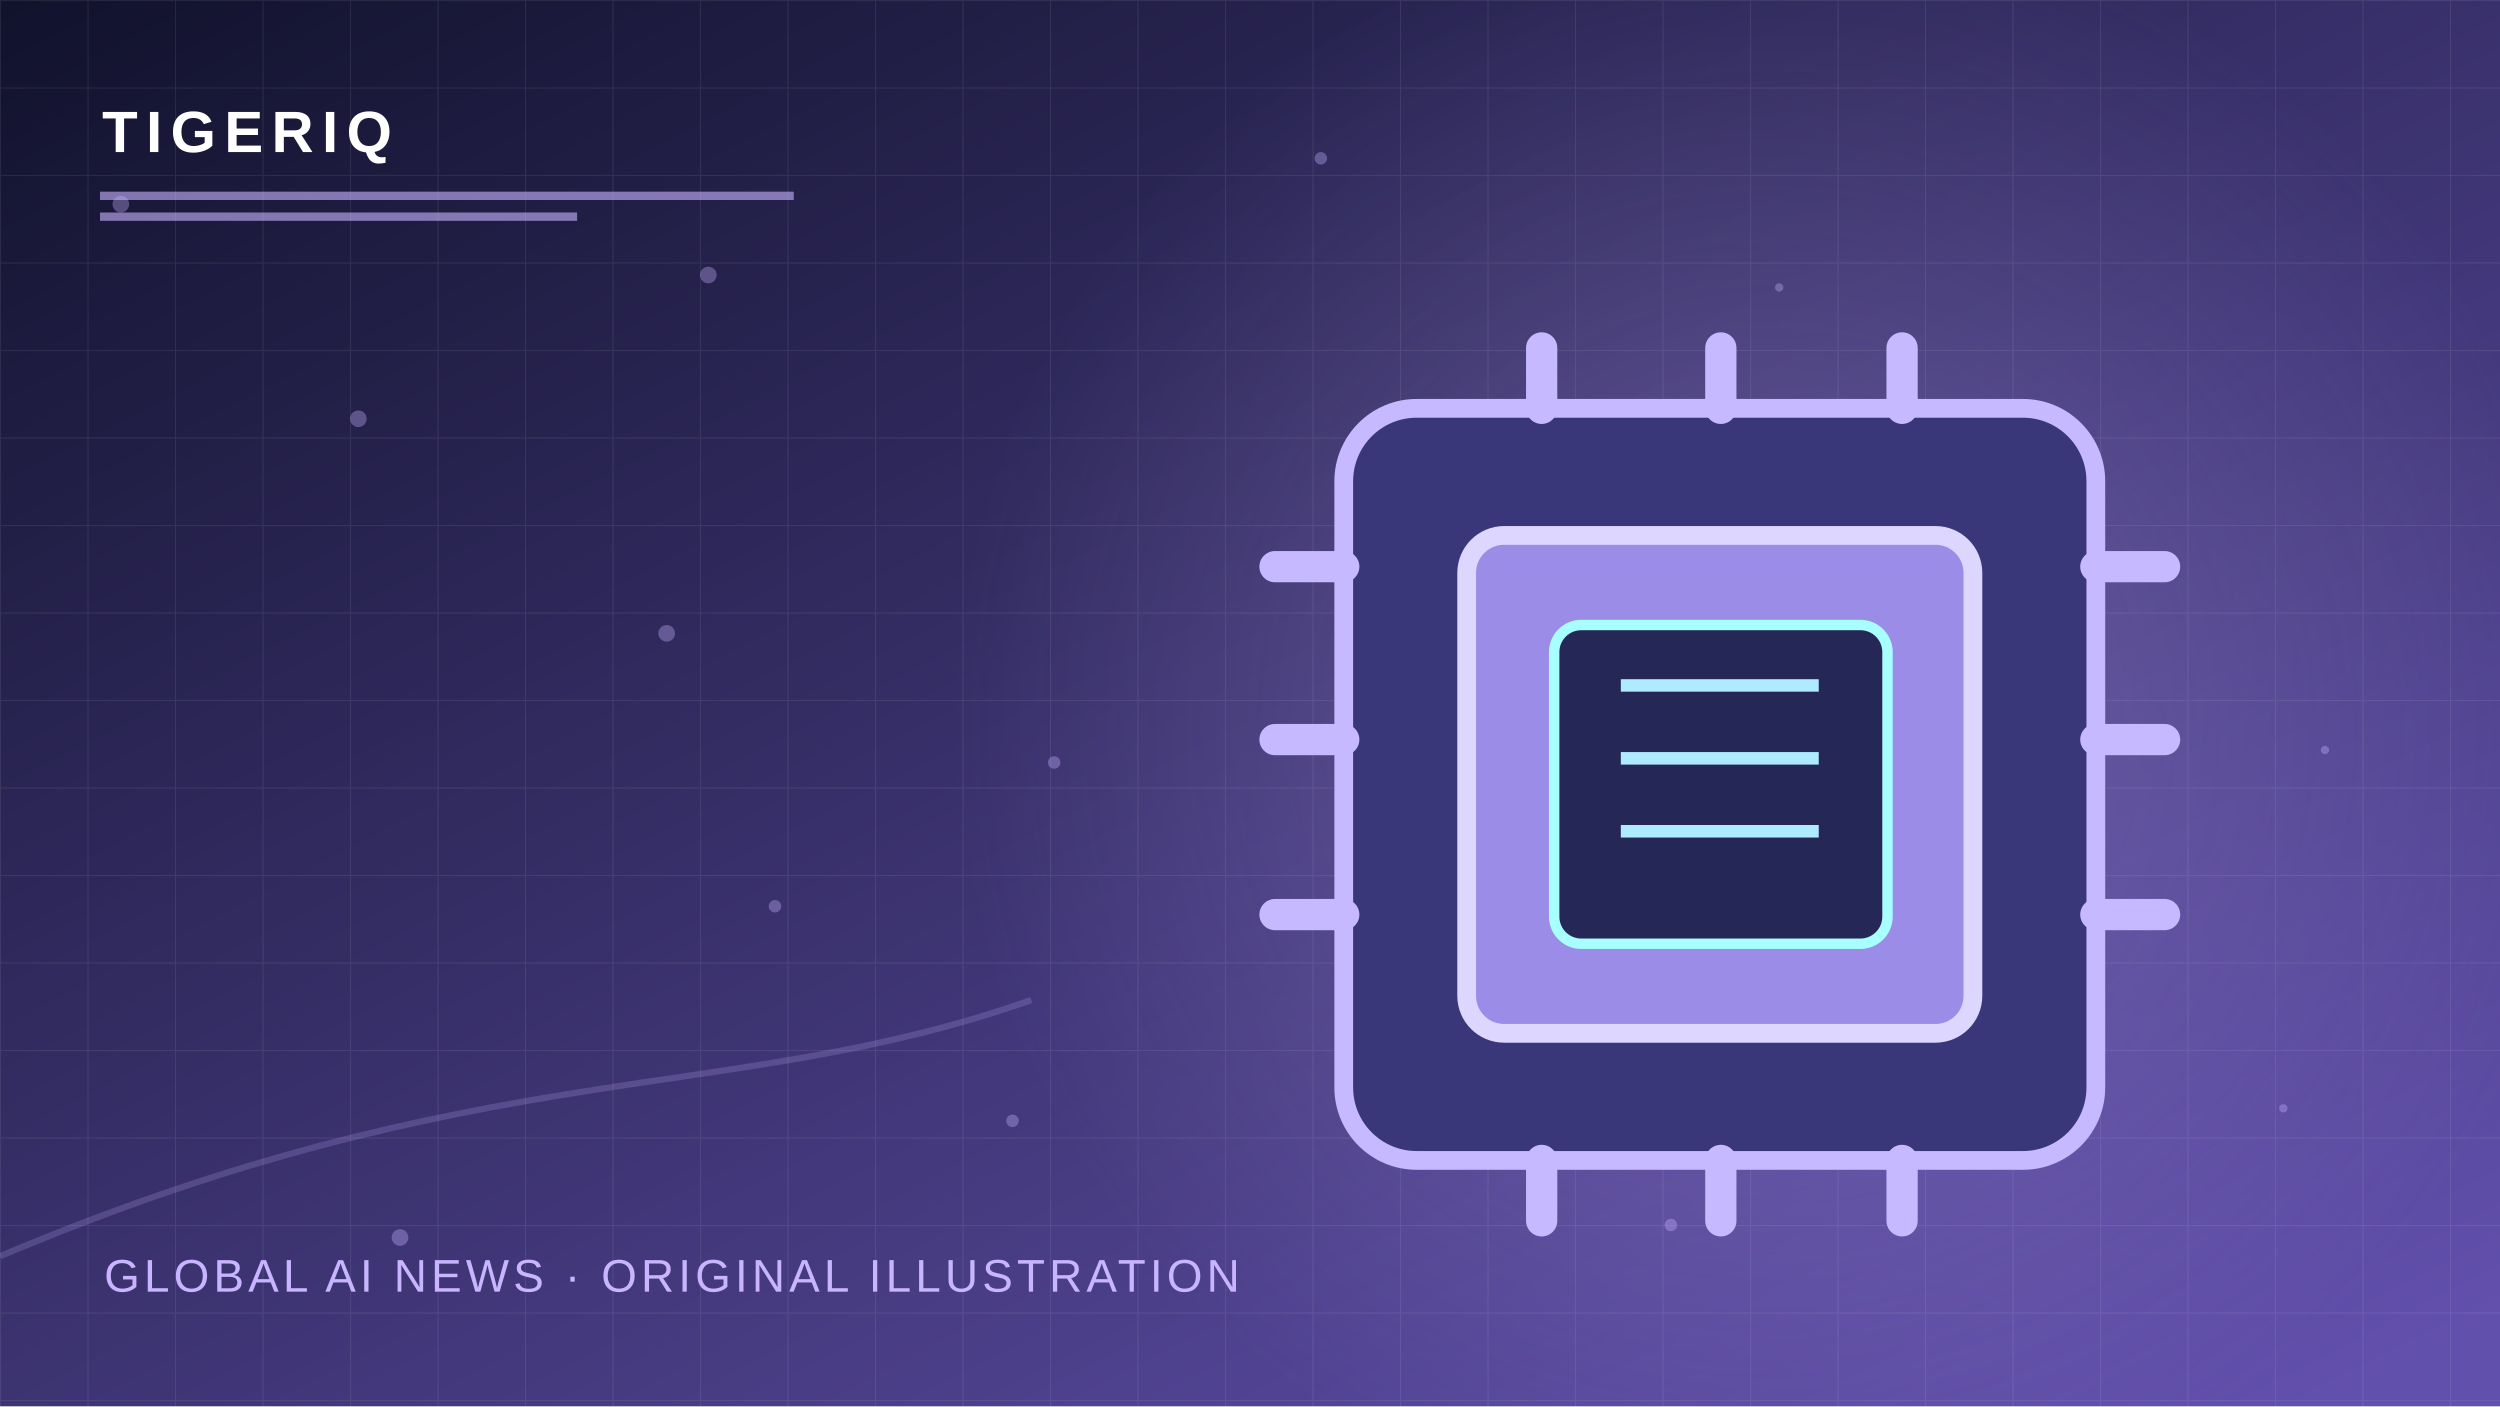
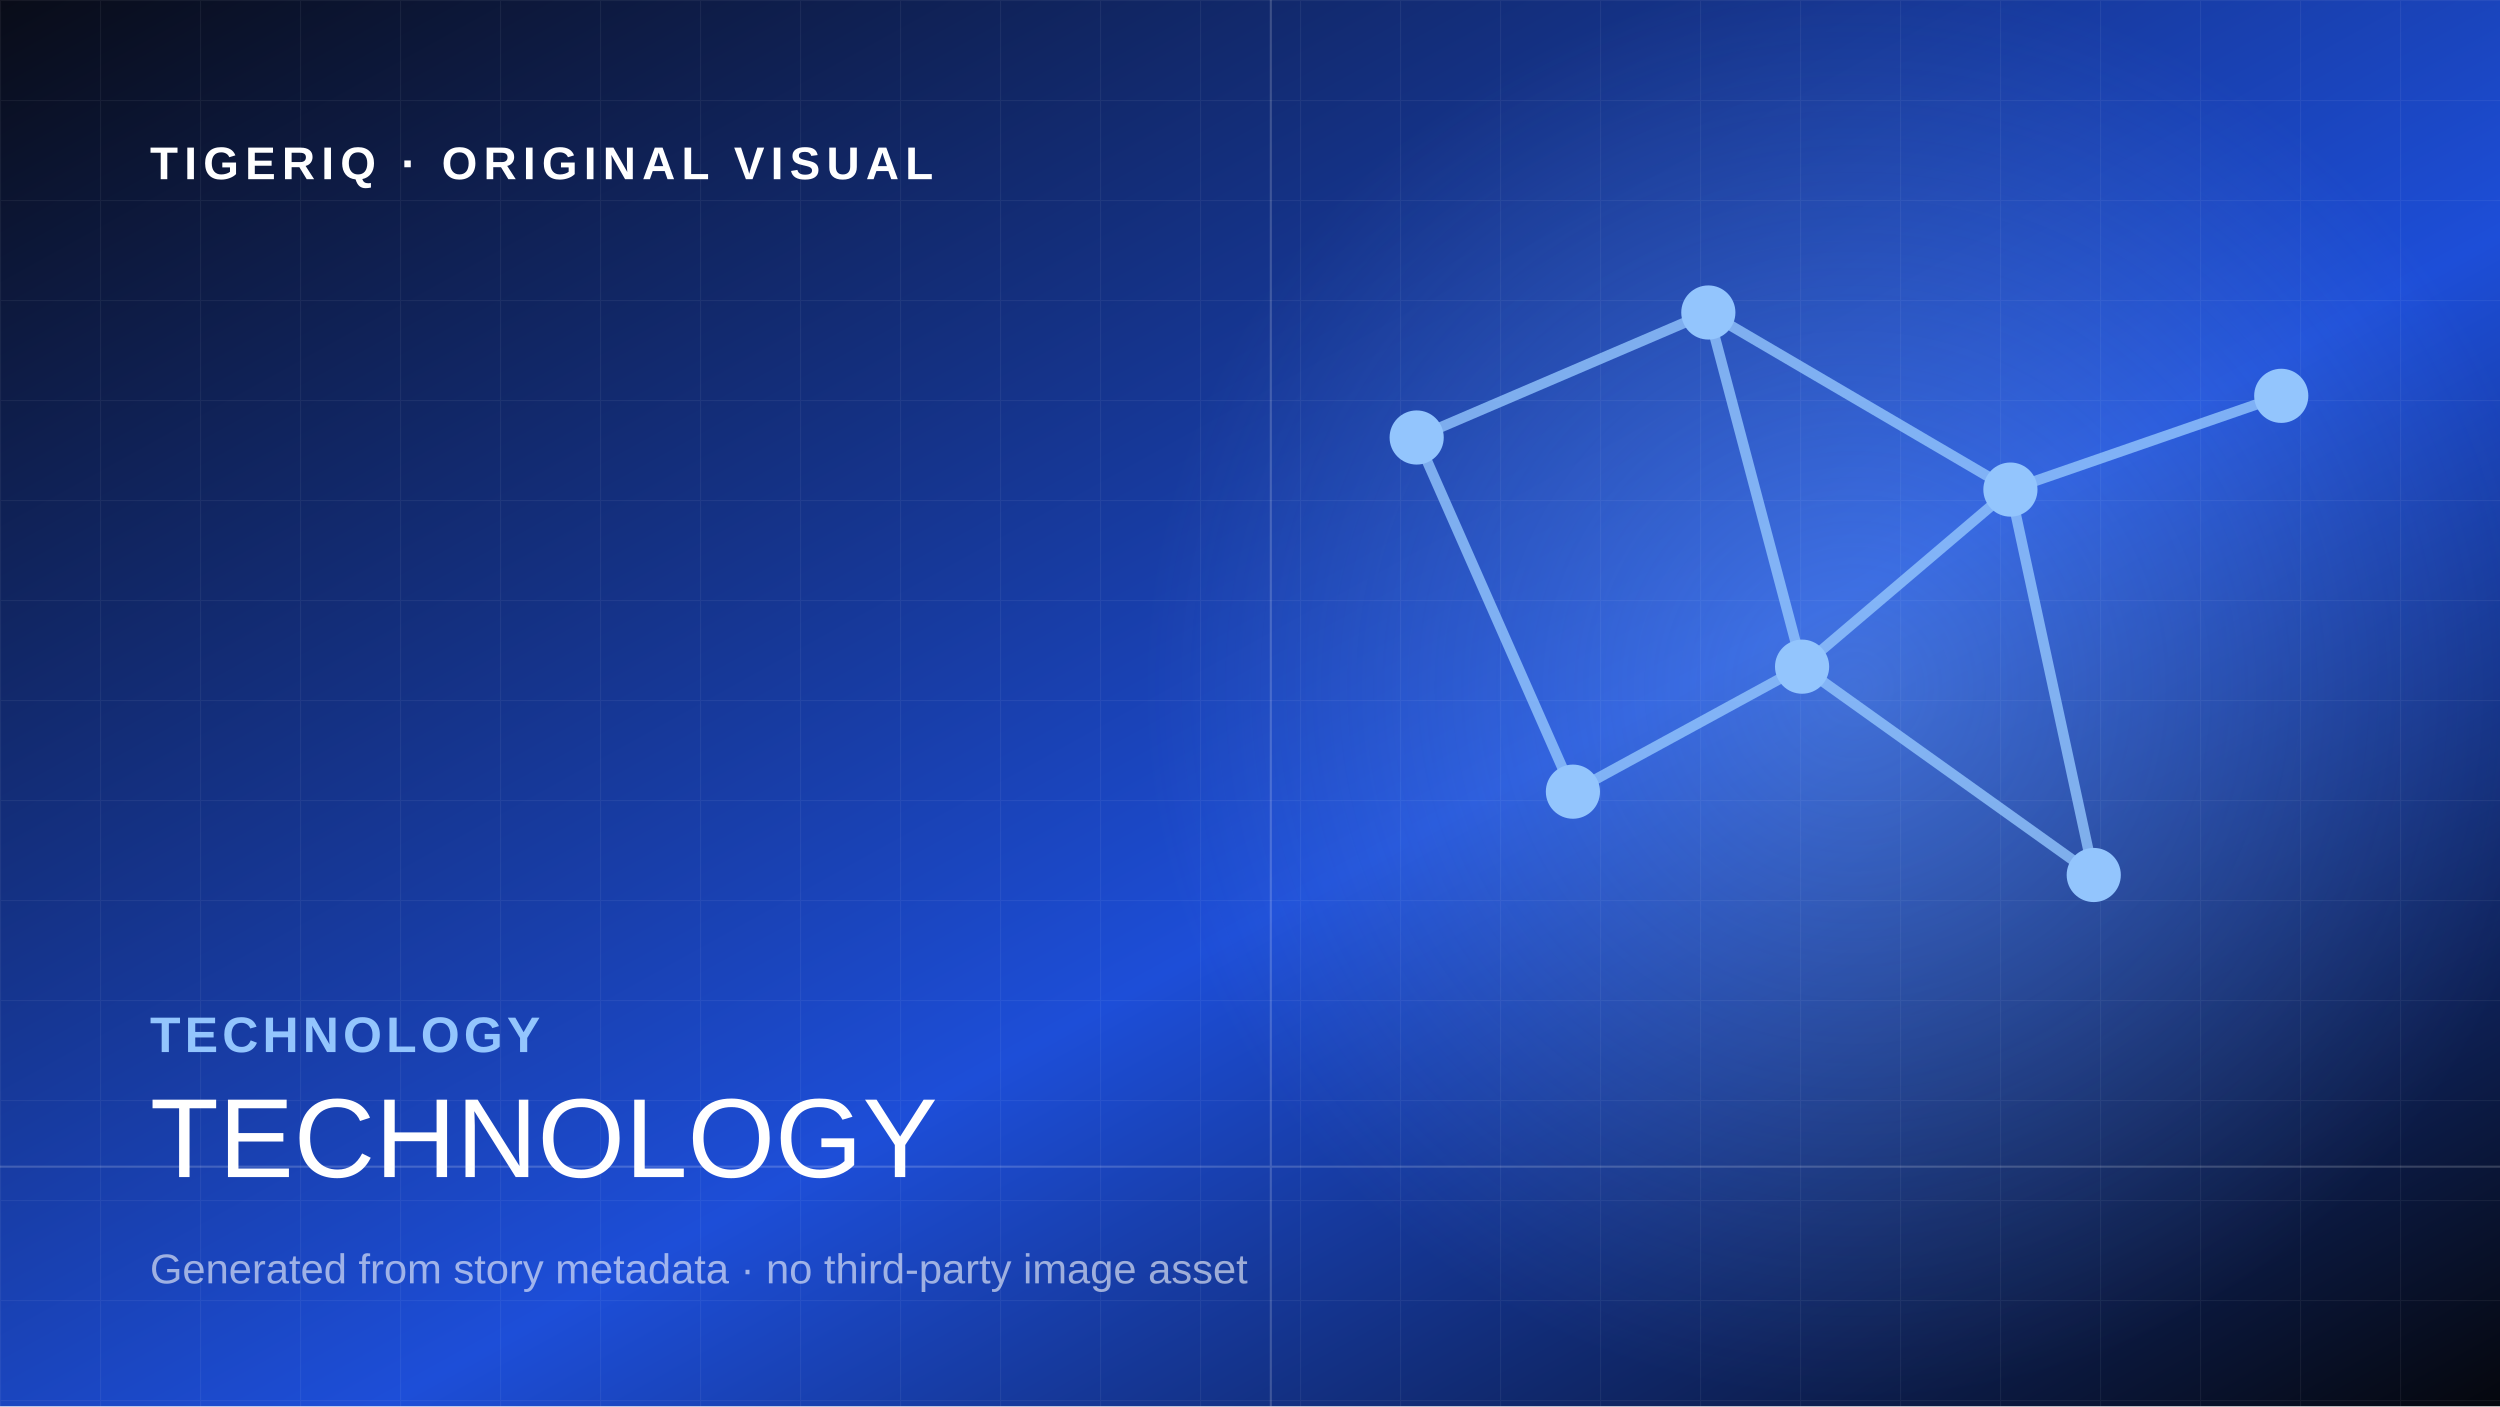
- <svg xmlns="http://www.w3.org/2000/svg" width="1200" height="675" viewBox="0 0 1200 675" role="img" aria-labelledby="title desc" data-topic="chip">
+ <svg xmlns="http://www.w3.org/2000/svg" width="1200" height="675" viewBox="0 0 1200 675" role="img" aria-label="TECHNOLOGY">
  <defs>
-     <linearGradient id="b" x2=".93" y2="1">
-       <stop stop-color="#11122c" />
-       <stop offset="1" stop-color="#6250ad" />
+     <linearGradient id="bg" x1="0" y1="0" x2="1" y2="1">
+       <stop stop-color="#090c18" />
+       <stop offset=".58" stop-color="#1d4ed8" />
+       <stop offset="1" stop-color="#05070d" />
    </linearGradient>
-     <radialGradient id="h">
-       <stop stop-color="#c9b4ff" stop-opacity=".3" />
-       <stop offset="1" stop-color="#c9b4ff" stop-opacity="0" />
+     <radialGradient id="glow">
+       <stop stop-color="#93c5fd" stop-opacity=".32" />
+       <stop offset="1" stop-color="#93c5fd" stop-opacity="0" />
    </radialGradient>
-     <pattern id="g" width="42" height="42" patternUnits="userSpaceOnUse">
-       <path d="M42 0H0V42" stroke="#fff" stroke-opacity=".08" fill="none" />
+     <pattern id="grid" width="48" height="48" patternUnits="userSpaceOnUse">
+       <path d="M48 0H0v48" fill="none" stroke="#fff" stroke-opacity=".055" />
    </pattern>
  </defs>
-   <rect width="1200" height="675" fill="url(#b)" />
-   <rect width="1200" height="675" fill="url(#g)" />
-   <circle cx="850" cy="348" r="398" fill="url(#h)" />
-   <circle cx="854" cy="138" r="2" fill="#c9b4ff" opacity=".35" />
-   <circle cx="506" cy="366" r="3" fill="#c9b4ff" opacity=".35" />
-   <circle cx="192" cy="594" r="4" fill="#c9b4ff" opacity=".35" />
-   <circle cx="968" cy="241" r="2" fill="#c9b4ff" opacity=".35" />
-   <circle cx="654" cy="469" r="3" fill="#c9b4ff" opacity=".35" />
-   <circle cx="340" cy="132" r="4" fill="#c9b4ff" opacity=".35" />
-   <circle cx="1116" cy="360" r="2" fill="#c9b4ff" opacity=".35" />
-   <circle cx="802" cy="588" r="3" fill="#c9b4ff" opacity=".35" />
-   <circle cx="1000" cy="235" r="4" fill="#c9b4ff" opacity=".35" />
-   <circle cx="686" cy="463" r="2" fill="#c9b4ff" opacity=".35" />
-   <circle cx="372" cy="435" r="3" fill="#c9b4ff" opacity=".35" />
-   <circle cx="58" cy="98" r="4" fill="#c9b4ff" opacity=".35" />
-   <circle cx="834" cy="310" r="2" fill="#c9b4ff" opacity=".35" />
-   <circle cx="486" cy="538" r="3" fill="#c9b4ff" opacity=".35" />
-   <circle cx="172" cy="201" r="4" fill="#c9b4ff" opacity=".35" />
-   <circle cx="948" cy="429" r="2" fill="#c9b4ff" opacity=".35" />
-   <circle cx="634" cy="76" r="3" fill="#c9b4ff" opacity=".35" />
-   <circle cx="320" cy="304" r="4" fill="#c9b4ff" opacity=".35" />
-   <circle cx="1096" cy="532" r="2" fill="#c9b4ff" opacity=".35" />
-   <path d="M0 603c232-98 351-72 495-123" stroke="#c9b4ff" stroke-opacity=".2" stroke-width="3" fill="none" />
-   <g stroke="#c7b9ff" stroke-width="9" stroke-linejoin="round">
-     <rect x="645" y="196" width="361" height="361" rx="35" fill="#393679" />
-     <rect x="704" y="257" width="243" height="239" rx="18" fill="#9a8ce7" stroke="#ddd6ff" />
-     <rect x="746" y="300" width="160" height="153" rx="13" fill="#252857" stroke="#a8ffff" stroke-width="5" />
-     <path d="M740 167v29m86-29v29m87-29v29m-173 361v29m86-29v29m87-29v29M612 272h33m-33 83h33m-33 84h33m361-167h33m-33 83h33m-33 84h33" stroke-width="15" stroke-linecap="round" />
-     <path d="M778 329h95m-95 35h95m-95 35h95" stroke="#aeebff" stroke-width="6" />
+   <rect width="1200" height="675" fill="url(#bg)" />
+   <rect width="1200" height="675" fill="url(#grid)" />
+   <circle cx="890" cy="330" r="340" fill="url(#glow)" />
+   <g opacity=".18" stroke="#fff">
+     <path d="M0 560h1200" />
+     <path d="M610 0v675" />
  </g>
-   <path d="M48 94h333M48 104h229" stroke="#c9b4ff" stroke-width="4" stroke-opacity=".6" />
-   <text x="49" y="73" font-family="Arial,sans-serif" font-size="28" letter-spacing="4" font-weight="bold" fill="#ffffff">TIGERIQ</text>
-   <text x="50" y="620" font-family="Arial,sans-serif" font-size="22" letter-spacing="2" fill="#c9b4ff">GLOBAL AI NEWS · ORIGINAL ILLUSTRATION</text>
+   <text x="72" y="86" fill="#fff" font-family="Arial, Helvetica, sans-serif" font-size="22" font-weight="700" letter-spacing="3">TIGERIQ · ORIGINAL VISUAL</text>
+   <text x="72" y="505" fill="#93c5fd" font-family="Arial, Helvetica, sans-serif" font-size="24" font-weight="700" letter-spacing="2">TECHNOLOGY</text>
+   <text x="72" y="565" fill="#fff" font-family="Arial, Helvetica, sans-serif" font-size="54" font-weight="500">TECHNOLOGY</text>
+   <text x="72" y="616" fill="#fff" opacity=".58" font-family="Arial, Helvetica, sans-serif" font-size="20">Generated from story metadata · no third-party image asset</text>
+   <g stroke="#93c5fd" stroke-width="5" fill="none" opacity=".8">
+     <path d="M680 210 820 150l145 85 130-45M820 150l45 170 100-85 40 185M680 210l75 170 110-60 140 100" />
+   </g>
+   <g fill="#93c5fd">
+     <circle cx="680" cy="210" r="13" />
+     <circle cx="820" cy="150" r="13" />
+     <circle cx="965" cy="235" r="13" />
+     <circle cx="1095" cy="190" r="13" />
+     <circle cx="755" cy="380" r="13" />
+     <circle cx="865" cy="320" r="13" />
+     <circle cx="1005" cy="420" r="13" />
+   </g>
</svg>
